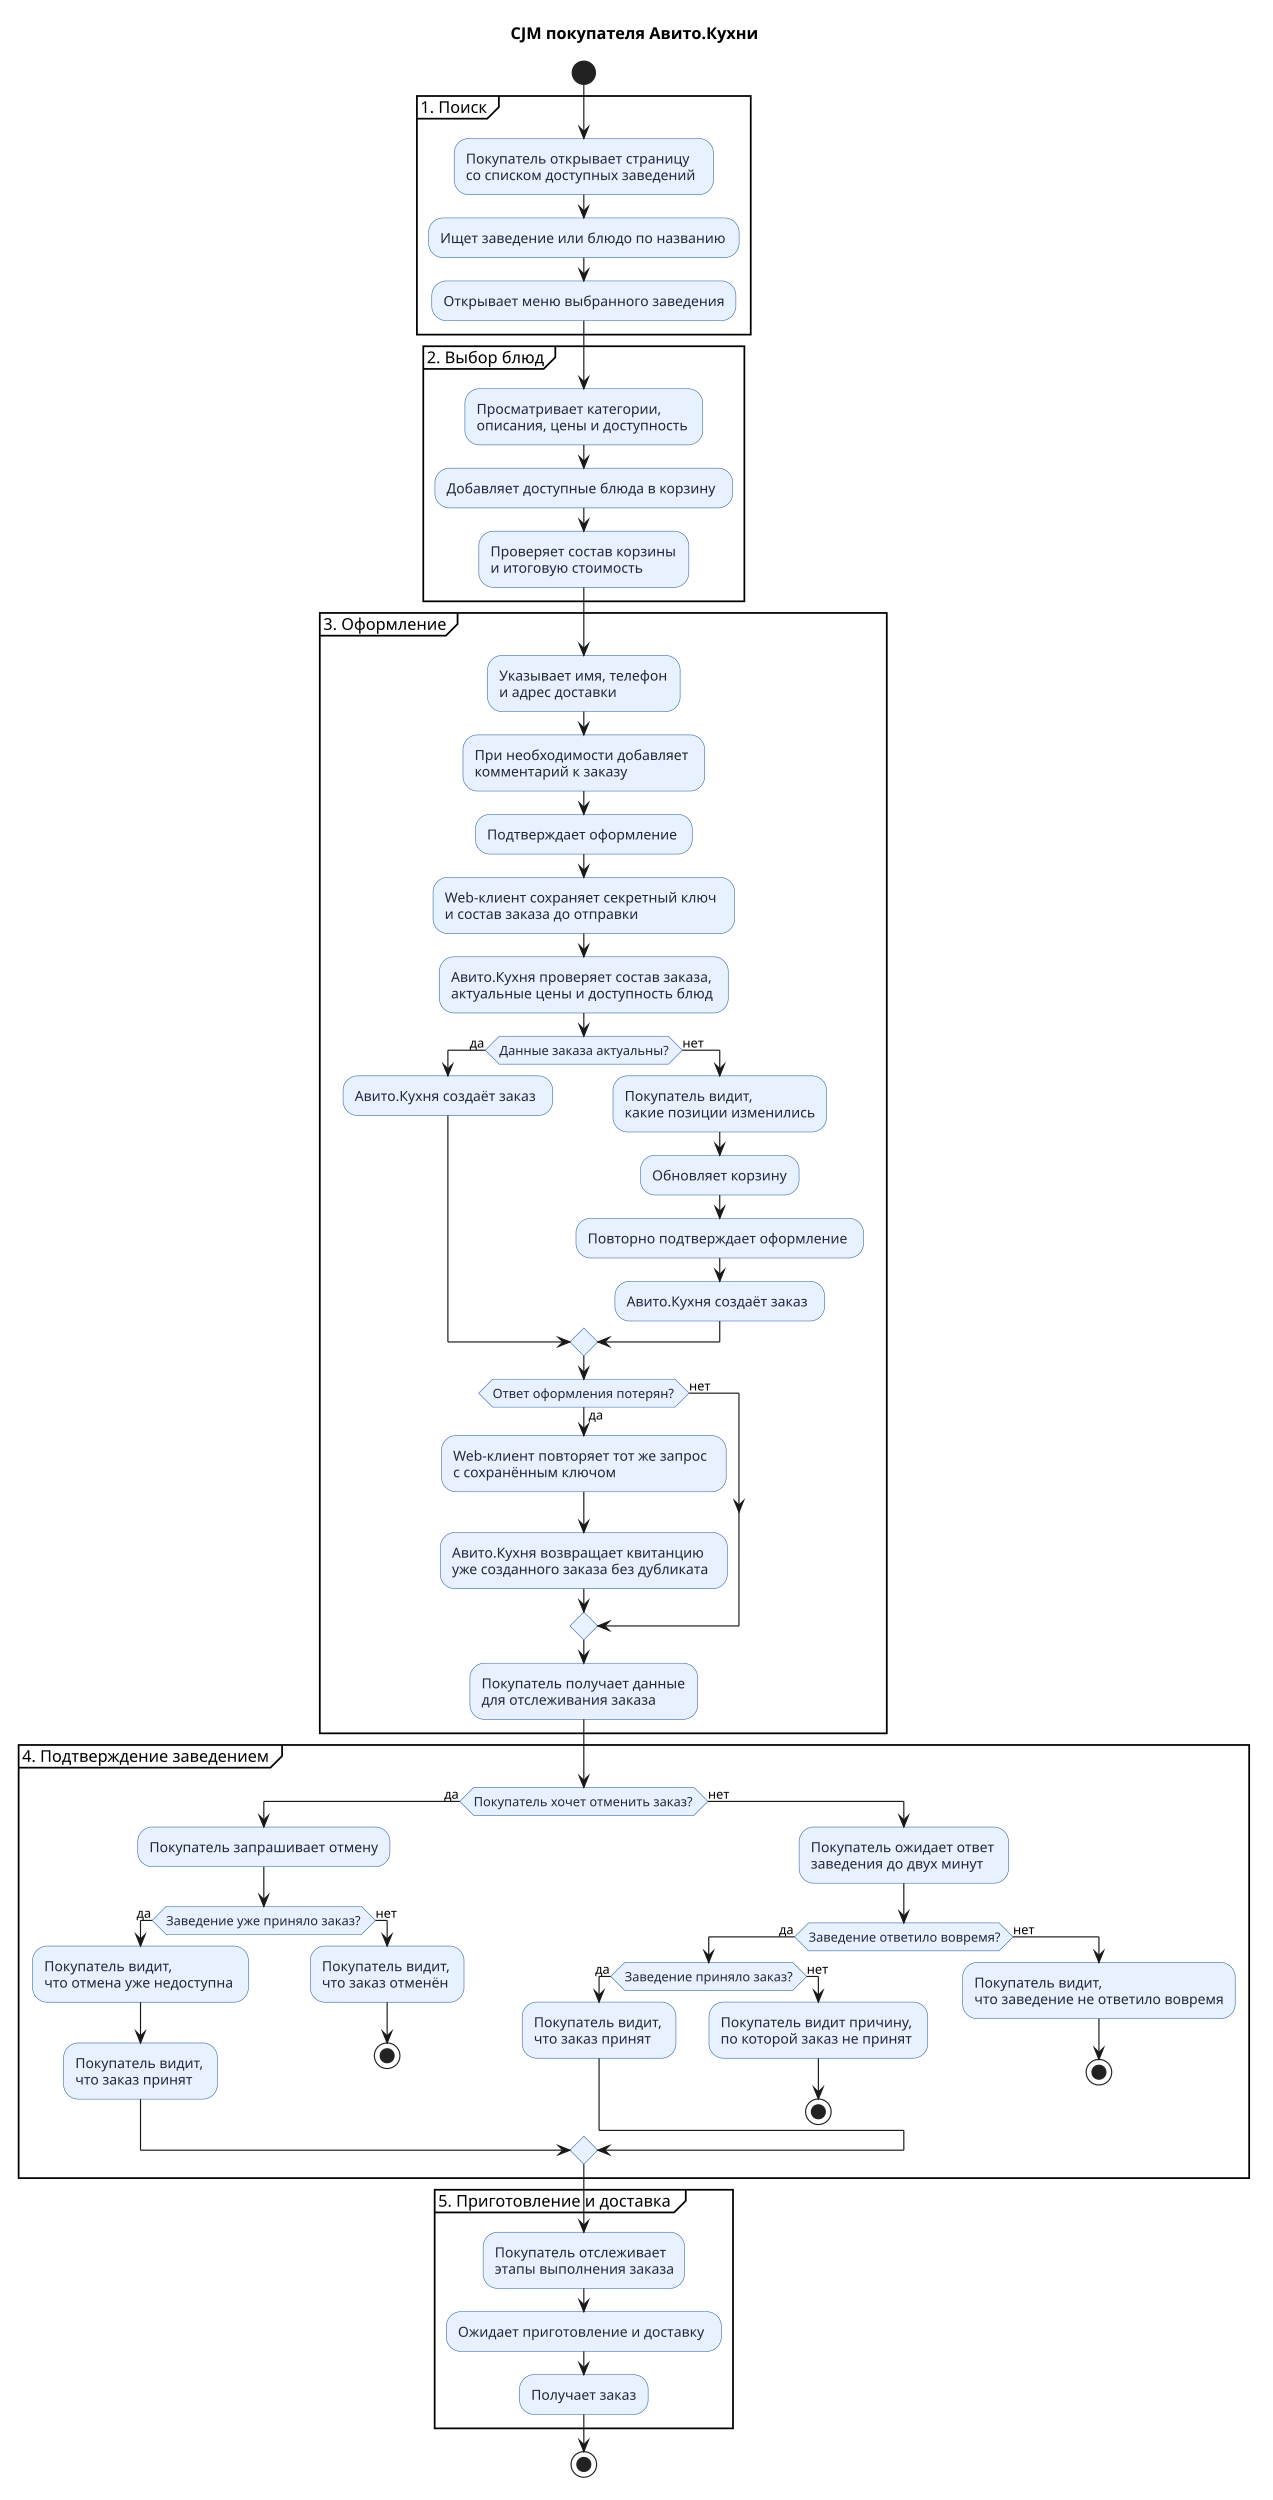
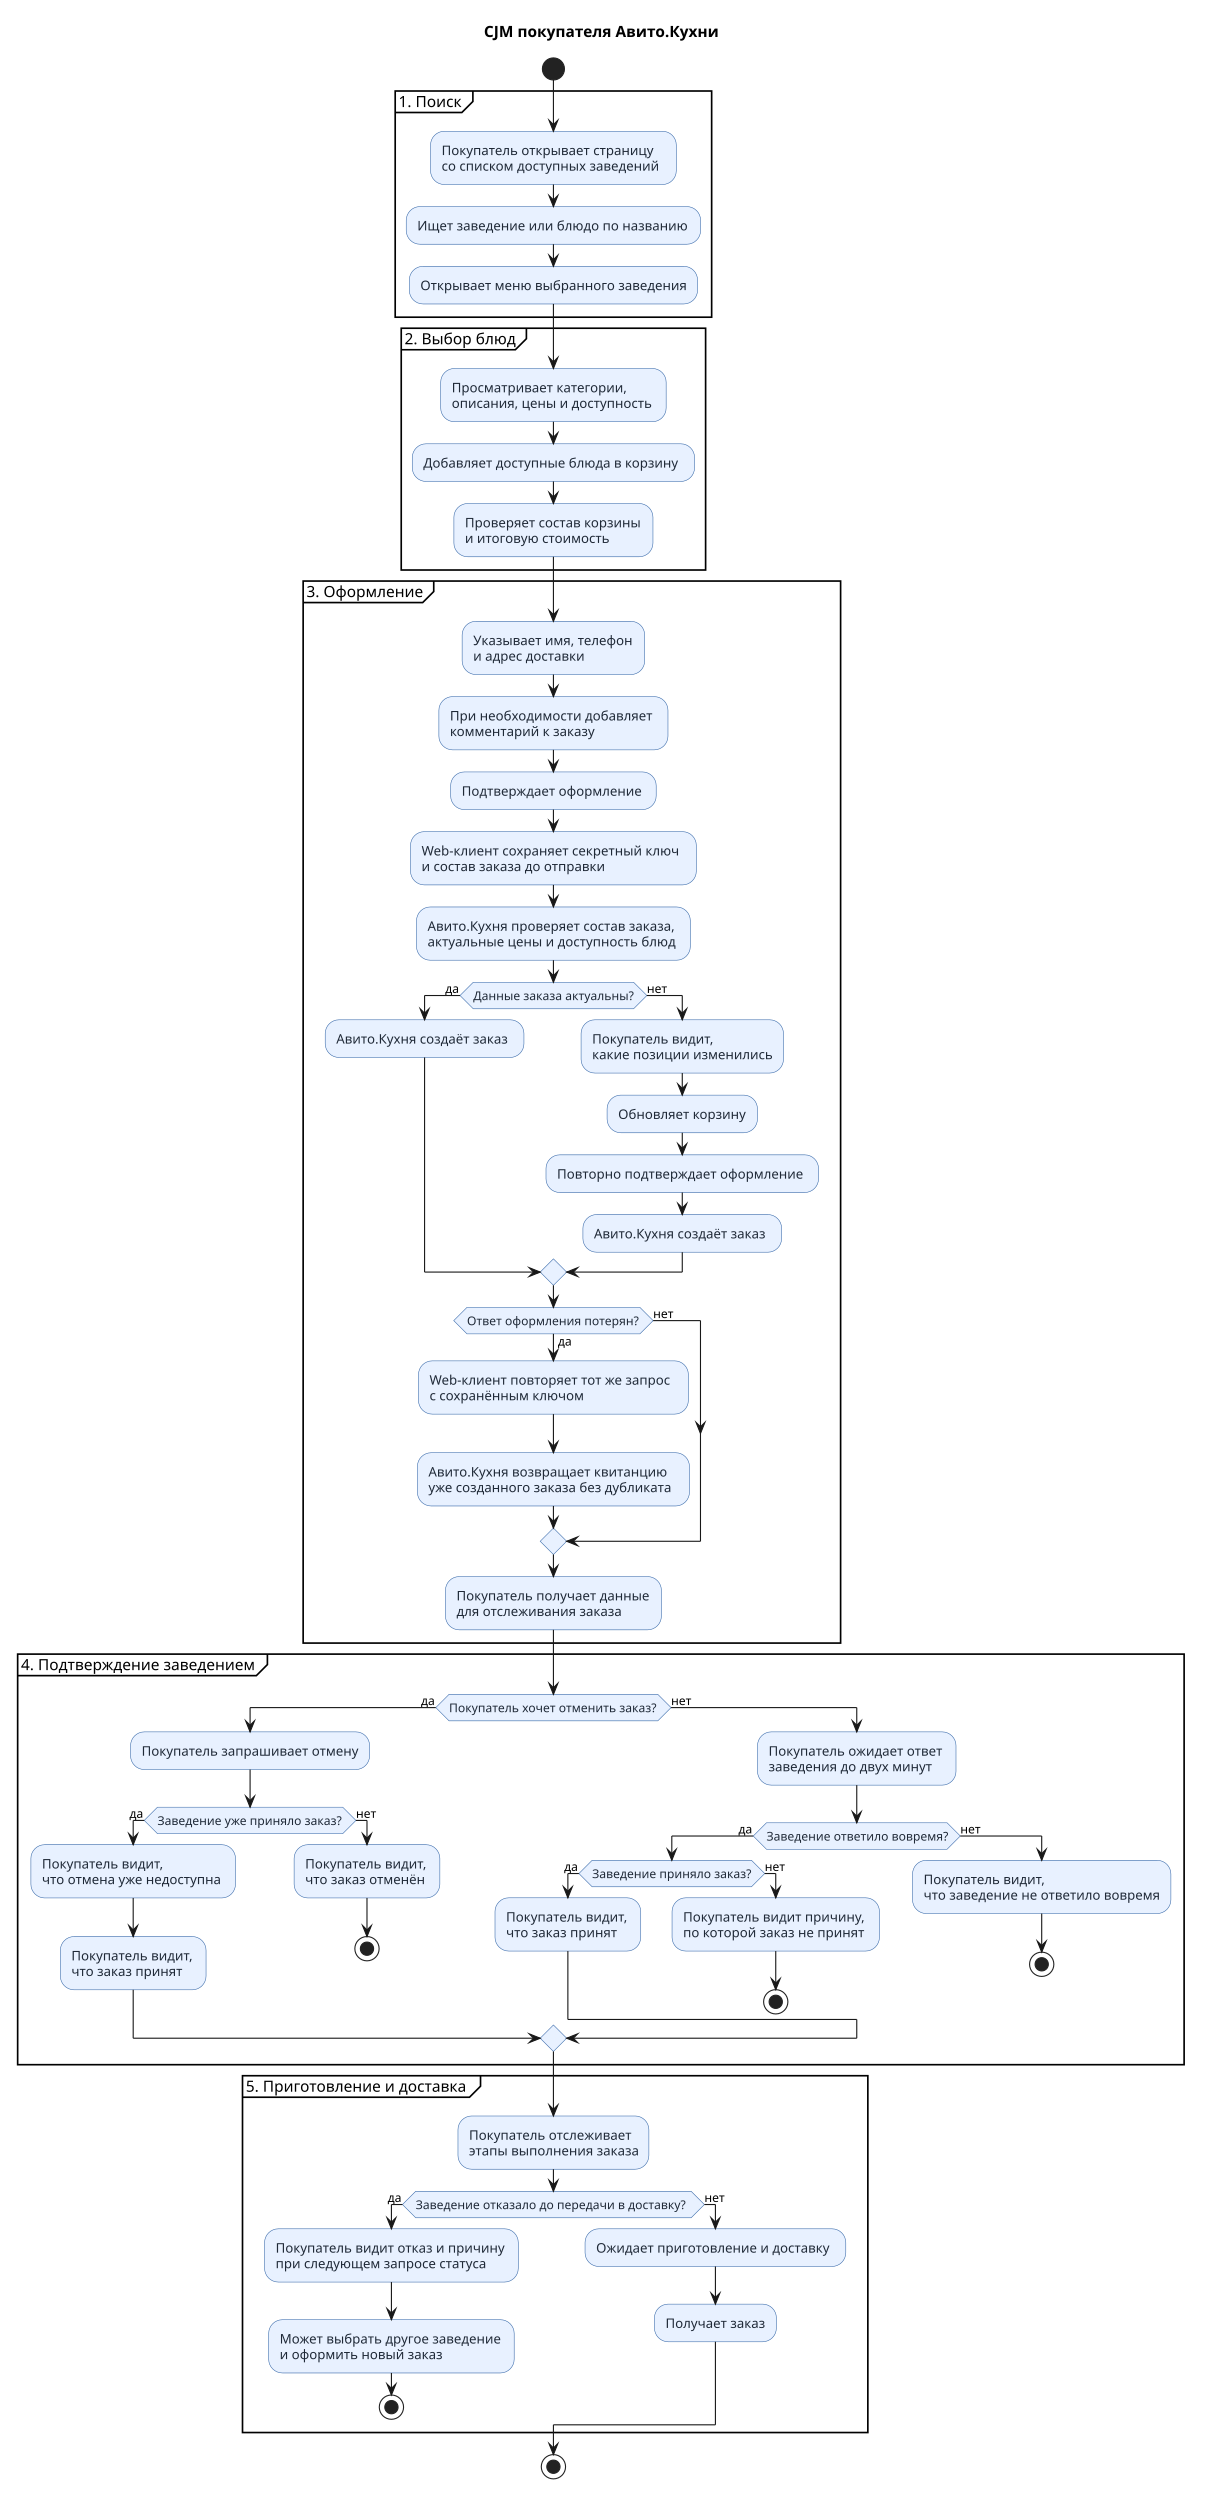
- <svg xmlns="http://www.w3.org/2000/svg" version="1.1" data-diagram-type="ACTIVITY" style="width:1093px;height:2148px;background:#FFFFFF;" width="1093px" height="2148px" viewBox="0 0 1093 2148" zoomAndPan="magnify" preserveAspectRatio="none" contentStyleType="text/css">
+ <svg xmlns="http://www.w3.org/2000/svg" version="1.1" data-diagram-type="ACTIVITY" style="width:1093px;height:2266px;background:#FFFFFF;" width="1093px" height="2266px" viewBox="0 0 1093 2266" zoomAndPan="magnify" preserveAspectRatio="none" contentStyleType="text/css">
  <defs />
  <g font-family="sans-serif" lengthAdjust="spacing">
    <g class="title" data-source-line="1">
      <text x="438.6" y="33.535" fill="#000" font-size="14" textLength="214.088" font-weight="700">CJM покупателя Авито.Кухни</text>
    </g>
    <ellipse cx="501.622" cy="62.488" rx="10" ry="10" fill="#222" style="stroke:#222;stroke-width:1;" />
    <rect x="358.206" y="82.488" width="286.832" height="205.02" fill="none" style="stroke:#000;stroke-width:1.5;" />
    <path d="M428.622,82.488 L428.622,91.977 L418.622,101.977 L358.206,101.977" style="stroke:#000;stroke-width:1.5;" fill="none" />
    <text x="361.206" y="97.023" fill="#000" font-size="14" textLength="60.416">1. Поиск</text>
    <rect x="390.252" y="118.977" width="222.74" height="48.266" fill="#E8F1FF" style="stroke:#3567A8;stroke-width:0.5;" rx="12.5" ry="12.5" />
    <text x="400.252" y="140.578" fill="#1F2937" font-size="12" textLength="194.162">Покупатель открывает страницу</text>
    <text x="400.252" y="154.711" fill="#1F2937" font-size="12" textLength="202.74">со списком доступных заведений</text>
    <rect x="368.206" y="187.242" width="266.832" height="34.133" fill="#E8F1FF" style="stroke:#3567A8;stroke-width:0.5;" rx="12.5" ry="12.5" />
    <text x="378.206" y="208.844" fill="#1F2937" font-size="12" textLength="246.832">Ищет заведение или блюдо по названию</text>
    <rect x="370.977" y="241.375" width="261.289" height="34.133" fill="#E8F1FF" style="stroke:#3567A8;stroke-width:0.5;" rx="12.5" ry="12.5" />
    <text x="380.977" y="262.977" fill="#1F2937" font-size="12" textLength="241.289">Открывает меню выбранного заведения</text>
    <rect x="363.678" y="297.508" width="275.887" height="219.152" fill="none" style="stroke:#000;stroke-width:1.5;" />
    <path d="M477.127,297.508 L477.127,306.996 L467.127,316.996 L363.678,316.996" style="stroke:#000;stroke-width:1.5;" fill="none" />
    <text x="366.678" y="312.043" fill="#000" font-size="14" textLength="103.448">2. Выбор блюд</text>
    <rect x="399.442" y="333.996" width="204.359" height="48.266" fill="#E8F1FF" style="stroke:#3567A8;stroke-width:0.5;" rx="12.5" ry="12.5" />
    <text x="409.442" y="355.598" fill="#1F2937" font-size="12" textLength="161.244">Просматривает категории,</text>
    <text x="409.442" y="369.73" fill="#1F2937" font-size="12" textLength="184.359">описания, цены и доступность</text>
    <rect x="373.678" y="402.262" width="255.887" height="34.133" fill="#E8F1FF" style="stroke:#3567A8;stroke-width:0.5;" rx="12.5" ry="12.5" />
    <text x="383.678" y="423.863" fill="#1F2937" font-size="12" textLength="235.887">Добавляет доступные блюда в корзину</text>
    <rect x="411.407" y="456.395" width="180.43" height="48.266" fill="#E8F1FF" style="stroke:#3567A8;stroke-width:0.5;" rx="12.5" ry="12.5" />
    <text x="421.407" y="477.996" fill="#1F2937" font-size="12" textLength="160.43">Проверяет состав корзины</text>
    <text x="421.407" y="492.129" fill="#1F2937" font-size="12" textLength="132.838">и итоговую стоимость</text>
    <rect x="274.774" y="526.66" width="487.152" height="962.622" fill="none" style="stroke:#000;stroke-width:1.5;" />
    <path d="M393.137,526.66 L393.137,536.148 L383.137,546.148 L274.774,546.148" style="stroke:#000;stroke-width:1.5;" fill="none" />
    <text x="277.774" y="541.195" fill="#000" font-size="14" textLength="108.363">3. Оформление</text>
    <rect x="418.886" y="563.148" width="165.471" height="48.266" fill="#E8F1FF" style="stroke:#3567A8;stroke-width:0.5;" rx="12.5" ry="12.5" />
    <text x="428.886" y="584.75" fill="#1F2937" font-size="12" textLength="145.471">Указывает имя, телефон</text>
    <text x="428.886" y="598.883" fill="#1F2937" font-size="12" textLength="104.883">и адрес доставки</text>
    <rect x="397.796" y="631.414" width="207.652" height="48.266" fill="#E8F1FF" style="stroke:#3567A8;stroke-width:0.5;" rx="12.5" ry="12.5" />
    <text x="407.796" y="653.016" fill="#1F2937" font-size="12" textLength="187.652">При необходимости добавляет</text>
    <text x="407.796" y="667.148" fill="#1F2937" font-size="12" textLength="133.172">комментарий к заказу</text>
    <rect x="408.469" y="699.68" width="186.307" height="34.133" fill="#E8F1FF" style="stroke:#3567A8;stroke-width:0.5;" rx="12.5" ry="12.5" />
    <text x="418.469" y="721.281" fill="#1F2937" font-size="12" textLength="166.307">Подтверждает оформление</text>
    <rect x="372.099" y="753.813" width="259.045" height="48.266" fill="#E8F1FF" style="stroke:#3567A8;stroke-width:0.5;" rx="12.5" ry="12.5" />
    <text x="382.099" y="775.414" fill="#1F2937" font-size="12" textLength="239.045">Web-клиент сохраняет секретный ключ</text>
    <text x="382.099" y="789.547" fill="#1F2937" font-size="12" textLength="170.373">и состав заказа до отправки</text>
    <rect x="377.531" y="822.078" width="248.182" height="48.266" fill="#E8F1FF" style="stroke:#3567A8;stroke-width:0.5;" rx="12.5" ry="12.5" />
    <text x="387.531" y="843.68" fill="#1F2937" font-size="12" textLength="228.135">Авито.Кухня проверяет состав заказа,</text>
    <text x="387.531" y="857.813" fill="#1F2937" font-size="12" textLength="228.182">актуальные цены и доступность блюд</text>
    <polygon points="428.943,890.344,574.301,890.344,586.301,902.344,574.301,914.344,428.943,914.344,416.943,902.344,428.943,890.344" fill="#E8F1FF" style="stroke:#3567A8;stroke-width:0.5;stroke-linejoin:miter;stroke-miterlimit:10;" />
    <text x="428.943" y="906.501" fill="#1F2937" font-size="11" textLength="145.358">Данные заказа актуальны?</text>
    <text x="403.478" y="900.023" fill="#000" font-size="11" textLength="13.465">да</text>
    <text x="586.301" y="900.023" fill="#000" font-size="11" textLength="18.455">нет</text>
    <rect x="294.774" y="924.344" width="180.119" height="34.133" fill="#E8F1FF" style="stroke:#3567A8;stroke-width:0.5;" rx="12.5" ry="12.5" />
    <text x="304.774" y="945.945" fill="#1F2937" font-size="12" textLength="160.119">Авито.Кухня создаёт заказ</text>
    <rect x="526.695" y="924.344" width="183.43" height="48.266" fill="#E8F1FF" style="stroke:#3567A8;stroke-width:0.5;" rx="12.5" ry="12.5" />
    <text x="536.695" y="945.945" fill="#1F2937" font-size="12" textLength="112.084">Покупатель видит,</text>
    <text x="536.695" y="960.078" fill="#1F2937" font-size="12" textLength="163.43">какие позиции изменились</text>
    <rect x="550.27" y="992.609" width="136.279" height="34.133" fill="#E8F1FF" style="stroke:#3567A8;stroke-width:0.5;" rx="12.5" ry="12.5" />
    <text x="560.27" y="1014.211" fill="#1F2937" font-size="12" textLength="116.279">Обновляет корзину</text>
    <rect x="494.893" y="1046.742" width="247.033" height="34.133" fill="#E8F1FF" style="stroke:#3567A8;stroke-width:0.5;" rx="12.5" ry="12.5" />
    <text x="504.893" y="1068.344" fill="#1F2937" font-size="12" textLength="227.033">Повторно подтверждает оформление</text>
    <rect x="528.35" y="1100.875" width="180.119" height="34.133" fill="#E8F1FF" style="stroke:#3567A8;stroke-width:0.5;" rx="12.5" ry="12.5" />
    <text x="538.35" y="1122.477" fill="#1F2937" font-size="12" textLength="160.119">Авито.Кухня создаёт заказ</text>
    <polygon points="501.622,1141.008,513.622,1153.008,501.622,1165.008,489.622,1153.008,501.622,1141.008" fill="#E8F1FF" style="stroke:#3567A8;stroke-width:0.5;stroke-linejoin:miter;stroke-miterlimit:10;" />
    <rect x="379.306" y="1233.485" width="244.631" height="48.266" fill="#E8F1FF" style="stroke:#3567A8;stroke-width:0.5;" rx="12.5" ry="12.5" />
    <text x="389.306" y="1255.087" fill="#1F2937" font-size="12" textLength="224.631">Web-клиент повторяет тот же запрос</text>
    <text x="389.306" y="1269.22" fill="#1F2937" font-size="12" textLength="141.357">с сохранённым ключом</text>
    <rect x="378.328" y="1316.751" width="246.588" height="48.266" fill="#E8F1FF" style="stroke:#3567A8;stroke-width:0.5;" rx="12.5" ry="12.5" />
    <text x="388.328" y="1338.353" fill="#1F2937" font-size="12" textLength="217.441">Авито.Кухня возвращает квитанцию</text>
    <text x="388.328" y="1352.485" fill="#1F2937" font-size="12" textLength="226.588">уже созданного заказа без дубликата</text>
    <polygon points="423.247,1185.008,579.997,1185.008,591.997,1197.008,579.997,1209.008,423.247,1209.008,411.247,1197.008,423.247,1185.008" fill="#E8F1FF" style="stroke:#3567A8;stroke-width:0.5;stroke-linejoin:miter;stroke-miterlimit:10;" />
    <text x="505.622" y="1219.643" fill="#000" font-size="11" textLength="13.465">да</text>
    <text x="423.247" y="1201.165" fill="#1F2937" font-size="11" textLength="156.75">Ответ оформления потерян?</text>
    <text x="591.997" y="1194.688" fill="#000" font-size="11" textLength="18.455">нет</text>
    <polygon points="501.622,1385.017,513.622,1397.017,501.622,1409.017,489.622,1397.017,501.622,1385.017" fill="#E8F1FF" style="stroke:#3567A8;stroke-width:0.5;stroke-linejoin:miter;stroke-miterlimit:10;" />
    <rect x="403.758" y="1429.017" width="195.729" height="48.266" fill="#E8F1FF" style="stroke:#3567A8;stroke-width:0.5;" rx="12.5" ry="12.5" />
    <text x="413.758" y="1450.618" fill="#1F2937" font-size="12" textLength="175.729">Покупатель получает данные</text>
    <text x="413.758" y="1464.751" fill="#1F2937" font-size="12" textLength="150.791">для отслеживания заказа</text>
    <rect x="16" y="1499.282" width="1057.287" height="372.152" fill="none" style="stroke:#000;stroke-width:1.5;" />
    <path d="M242.371,1499.282 L242.371,1508.771 L232.371,1518.771 L16,1518.771" style="stroke:#000;stroke-width:1.5;" fill="none" />
    <text x="19" y="1513.817" fill="#000" font-size="14" textLength="216.371">4. Подтверждение заведением</text>
    <polygon points="407.002,1535.771,596.242,1535.771,608.242,1547.771,596.242,1559.771,407.002,1559.771,395.002,1547.771,407.002,1535.771" fill="#E8F1FF" style="stroke:#3567A8;stroke-width:0.5;stroke-linejoin:miter;stroke-miterlimit:10;" />
    <text x="407.002" y="1551.928" fill="#1F2937" font-size="11" textLength="189.24">Покупатель хочет отменить заказ?</text>
    <text x="381.537" y="1545.45" fill="#000" font-size="11" textLength="13.465">да</text>
    <text x="608.242" y="1545.45" fill="#000" font-size="11" textLength="18.455">нет</text>
    <rect x="118.349" y="1569.771" width="216.658" height="34.133" fill="#E8F1FF" style="stroke:#3567A8;stroke-width:0.5;" rx="12.5" ry="12.5" />
    <text x="128.349" y="1591.372" fill="#1F2937" font-size="12" textLength="196.658">Покупатель запрашивает отмену</text>
    <polygon points="142.723,1638.036,310.634,1638.036,322.634,1650.036,310.634,1662.036,142.723,1662.036,130.723,1650.036,142.723,1638.036" fill="#E8F1FF" style="stroke:#3567A8;stroke-width:0.5;stroke-linejoin:miter;stroke-miterlimit:10;" />
    <text x="142.723" y="1654.193" fill="#1F2937" font-size="11" textLength="167.911">Заведение уже приняло заказ?</text>
    <text x="117.257" y="1647.716" fill="#000" font-size="11" textLength="13.465">да</text>
    <text x="322.634" y="1647.716" fill="#000" font-size="11" textLength="18.455">нет</text>
    <rect x="28" y="1672.036" width="185.445" height="48.266" fill="#E8F1FF" style="stroke:#3567A8;stroke-width:0.5;" rx="12.5" ry="12.5" />
    <text x="38" y="1693.638" fill="#1F2937" font-size="12" textLength="112.084">Покупатель видит,</text>
    <text x="38" y="1707.771" fill="#1F2937" font-size="12" textLength="165.445">что отмена уже недоступна</text>
    <rect x="54.681" y="1755.302" width="132.084" height="48.266" fill="#E8F1FF" style="stroke:#3567A8;stroke-width:0.5;" rx="12.5" ry="12.5" />
    <text x="64.681" y="1776.903" fill="#1F2937" font-size="12" textLength="112.084">Покупатель видит,</text>
    <text x="64.681" y="1791.036" fill="#1F2937" font-size="12" textLength="101.016">что заказ принят</text>
    <rect x="266.592" y="1672.036" width="132.084" height="48.266" fill="#E8F1FF" style="stroke:#3567A8;stroke-width:0.5;" rx="12.5" ry="12.5" />
    <text x="276.592" y="1693.638" fill="#1F2937" font-size="12" textLength="112.084">Покупатель видит,</text>
    <text x="276.592" y="1707.771" fill="#1F2937" font-size="12" textLength="109.131">что заказ отменён</text>
    <ellipse cx="332.634" cy="1766.302" rx="11" ry="11" fill="none" style="stroke:#222;stroke-width:1;" />
    <ellipse cx="332.634" cy="1766.302" rx="6" ry="6" fill="#222" style="stroke:#222;stroke-width:1;" />
    <rect x="686.617" y="1569.771" width="179.896" height="48.266" fill="#E8F1FF" style="stroke:#3567A8;stroke-width:0.5;" rx="12.5" ry="12.5" />
    <text x="696.617" y="1591.372" fill="#1F2937" font-size="12" textLength="159.896">Покупатель ожидает ответ</text>
    <text x="696.617" y="1605.505" fill="#1F2937" font-size="12" textLength="152.484">заведения до двух минут</text>
    <polygon points="694.723,1652.169,858.407,1652.169,870.407,1664.169,858.407,1676.169,694.723,1676.169,682.723,1664.169,694.723,1652.169" fill="#E8F1FF" style="stroke:#3567A8;stroke-width:0.5;stroke-linejoin:miter;stroke-miterlimit:10;" />
    <text x="694.723" y="1668.326" fill="#1F2937" font-size="11" textLength="163.684">Заведение ответило вовремя?</text>
    <text x="669.258" y="1661.849" fill="#000" font-size="11" textLength="13.465">да</text>
    <text x="870.407" y="1661.849" fill="#000" font-size="11" textLength="18.455">нет</text>
    <polygon points="536.718,1686.169,681.136,1686.169,693.136,1698.169,681.136,1710.169,536.718,1710.169,524.718,1698.169,536.718,1686.169" fill="#E8F1FF" style="stroke:#3567A8;stroke-width:0.5;stroke-linejoin:miter;stroke-miterlimit:10;" />
    <text x="536.718" y="1702.326" fill="#1F2937" font-size="11" textLength="144.418">Заведение приняло заказ?</text>
    <text x="511.252" y="1695.849" fill="#000" font-size="11" textLength="13.465">да</text>
    <text x="693.136" y="1695.849" fill="#000" font-size="11" textLength="18.455">нет</text>
    <rect x="448.676" y="1720.169" width="132.084" height="48.266" fill="#E8F1FF" style="stroke:#3567A8;stroke-width:0.5;" rx="12.5" ry="12.5" />
    <text x="458.676" y="1741.771" fill="#1F2937" font-size="12" textLength="112.084">Покупатель видит,</text>
    <text x="458.676" y="1755.903" fill="#1F2937" font-size="12" textLength="101.016">что заказ принят</text>
    <rect x="609.15" y="1720.169" width="187.971" height="48.266" fill="#E8F1FF" style="stroke:#3567A8;stroke-width:0.5;" rx="12.5" ry="12.5" />
    <text x="619.15" y="1741.771" fill="#1F2937" font-size="12" textLength="166.207">Покупатель видит причину,</text>
    <text x="619.15" y="1755.903" fill="#1F2937" font-size="12" textLength="167.971">по которой заказ не принят</text>
    <ellipse cx="703.136" cy="1814.435" rx="11" ry="11" fill="none" style="stroke:#222;stroke-width:1;" />
    <ellipse cx="703.136" cy="1814.435" rx="6" ry="6" fill="#222" style="stroke:#222;stroke-width:1;" />
    <rect x="827.121" y="1686.169" width="234.166" height="48.266" fill="#E8F1FF" style="stroke:#3567A8;stroke-width:0.5;" rx="12.5" ry="12.5" />
    <text x="837.121" y="1707.771" fill="#1F2937" font-size="12" textLength="112.084">Покупатель видит,</text>
    <text x="837.121" y="1721.903" fill="#1F2937" font-size="12" textLength="214.166">что заведение не ответило вовремя</text>
    <ellipse cx="944.204" cy="1780.435" rx="11" ry="11" fill="none" style="stroke:#222;stroke-width:1;" />
    <ellipse cx="944.204" cy="1780.435" rx="6" ry="6" fill="#222" style="stroke:#222;stroke-width:1;" />
    <polygon points="501.622,1835.435,513.622,1847.435,501.622,1859.435,489.622,1847.435,501.622,1835.435" fill="#E8F1FF" style="stroke:#3567A8;stroke-width:0.5;stroke-linejoin:miter;stroke-miterlimit:10;" />
-     <rect x="373.461" y="1881.435" width="256.322" height="205.02" fill="none" style="stroke:#000;stroke-width:1.5;" />
-     <path d="M589.202,1881.435 L589.202,1890.923 L579.202,1900.923 L373.461,1900.923" style="stroke:#000;stroke-width:1.5;" fill="none" />
-     <text x="376.461" y="1895.97" fill="#000" font-size="14" textLength="205.741">5. Приготовление и доставка</text>
+     <rect x="219.81" y="1881.435" width="566.805" height="323.418" fill="none" style="stroke:#000;stroke-width:1.5;" />
+     <path d="M435.551,1881.435 L435.551,1890.923 L425.551,1900.923 L219.81,1900.923" style="stroke:#000;stroke-width:1.5;" fill="none" />
+     <text x="222.81" y="1895.97" fill="#000" font-size="14" textLength="205.741">5. Приготовление и доставка</text>
    <rect x="415.107" y="1917.923" width="173.029" height="48.266" fill="#E8F1FF" style="stroke:#3567A8;stroke-width:0.5;" rx="12.5" ry="12.5" />
    <text x="425.107" y="1939.524" fill="#1F2937" font-size="12" textLength="147.932">Покупатель отслеживает</text>
    <text x="425.107" y="1953.657" fill="#1F2937" font-size="12" textLength="153.029">этапы выполнения заказа</text>
-     <rect x="383.461" y="1986.188" width="236.322" height="34.133" fill="#E8F1FF" style="stroke:#3567A8;stroke-width:0.5;" rx="12.5" ry="12.5" />
-     <text x="393.461" y="2007.79" fill="#1F2937" font-size="12" textLength="216.322">Ожидает приготовление и доставку</text>
-     <rect x="446.364" y="2040.321" width="110.516" height="34.133" fill="#E8F1FF" style="stroke:#3567A8;stroke-width:0.5;" rx="12.5" ry="12.5" />
-     <text x="456.364" y="2061.923" fill="#1F2937" font-size="12" textLength="90.516">Получает заказ</text>
-     <ellipse cx="501.622" cy="2117.454" rx="11" ry="11" fill="none" style="stroke:#222;stroke-width:1;" />
-     <ellipse cx="501.622" cy="2117.454" rx="6" ry="6" fill="#222" style="stroke:#222;stroke-width:1;" />
+     <polygon points="376.79,1986.188,626.454,1986.188,638.454,1998.188,626.454,2010.188,376.79,2010.188,364.79,1998.188,376.79,1986.188" fill="#E8F1FF" style="stroke:#3567A8;stroke-width:0.5;stroke-linejoin:miter;stroke-miterlimit:10;" />
+     <text x="376.79" y="2002.346" fill="#1F2937" font-size="11" textLength="249.665">Заведение отказало до передачи в доставку?</text>
+     <text x="351.324" y="1995.868" fill="#000" font-size="11" textLength="13.465">да</text>
+     <text x="638.454" y="1995.868" fill="#000" font-size="11" textLength="18.455">нет</text>
+     <rect x="239.81" y="2020.188" width="229.959" height="48.266" fill="#E8F1FF" style="stroke:#3567A8;stroke-width:0.5;" rx="12.5" ry="12.5" />
+     <text x="249.81" y="2041.79" fill="#1F2937" font-size="12" textLength="209.959">Покупатель видит отказ и причину</text>
+     <text x="249.81" y="2055.923" fill="#1F2937" font-size="12" textLength="195.475">при следующем запросе статуса</text>
+     <rect x="243.516" y="2102.587" width="222.547" height="48.266" fill="#E8F1FF" style="stroke:#3567A8;stroke-width:0.5;" rx="12.5" ry="12.5" />
+     <text x="253.516" y="2124.188" fill="#1F2937" font-size="12" textLength="202.547">Может выбрать другое заведение</text>
+     <text x="253.516" y="2138.321" fill="#1F2937" font-size="12" textLength="147.563">и оформить новый заказ</text>
+     <ellipse cx="354.79" cy="2181.853" rx="11" ry="11" fill="none" style="stroke:#222;stroke-width:1;" />
+     <ellipse cx="354.79" cy="2181.853" rx="6" ry="6" fill="#222" style="stroke:#222;stroke-width:1;" />
+     <rect x="530.293" y="2020.188" width="236.322" height="34.133" fill="#E8F1FF" style="stroke:#3567A8;stroke-width:0.5;" rx="12.5" ry="12.5" />
+     <text x="540.293" y="2041.79" fill="#1F2937" font-size="12" textLength="216.322">Ожидает приготовление и доставку</text>
+     <rect x="593.196" y="2088.454" width="110.516" height="34.133" fill="#E8F1FF" style="stroke:#3567A8;stroke-width:0.5;" rx="12.5" ry="12.5" />
+     <text x="603.196" y="2110.056" fill="#1F2937" font-size="12" textLength="90.516">Получает заказ</text>
+     <ellipse cx="501.622" cy="2235.853" rx="11" ry="11" fill="none" style="stroke:#222;stroke-width:1;" />
+     <ellipse cx="501.622" cy="2235.853" rx="6" ry="6" fill="#222" style="stroke:#222;stroke-width:1;" />
    <line x1="501.622" y1="167.242" x2="501.622" y2="187.242" style="stroke:#181818;stroke-width:1;" />
    <polygon points="497.622,177.242,501.622,187.242,505.622,177.242,501.622,181.242" fill="#181818" style="stroke:#181818;stroke-width:1;stroke-linejoin:miter;stroke-miterlimit:10;" />
    <line x1="501.622" y1="221.375" x2="501.622" y2="241.375" style="stroke:#181818;stroke-width:1;" />
    <polygon points="497.622,231.375,501.622,241.375,505.622,231.375,501.622,235.375" fill="#181818" style="stroke:#181818;stroke-width:1;stroke-linejoin:miter;stroke-miterlimit:10;" />
    <line x1="501.622" y1="72.488" x2="501.622" y2="118.977" style="stroke:#181818;stroke-width:1;" />
    <polygon points="497.622,108.977,501.622,118.977,505.622,108.977,501.622,112.977" fill="#181818" style="stroke:#181818;stroke-width:1;stroke-linejoin:miter;stroke-miterlimit:10;" />
    <line x1="501.622" y1="382.262" x2="501.622" y2="402.262" style="stroke:#181818;stroke-width:1;" />
    <polygon points="497.622,392.262,501.622,402.262,505.622,392.262,501.622,396.262" fill="#181818" style="stroke:#181818;stroke-width:1;stroke-linejoin:miter;stroke-miterlimit:10;" />
    <line x1="501.622" y1="436.395" x2="501.622" y2="456.395" style="stroke:#181818;stroke-width:1;" />
    <polygon points="497.622,446.395,501.622,456.395,505.622,446.395,501.622,450.395" fill="#181818" style="stroke:#181818;stroke-width:1;stroke-linejoin:miter;stroke-miterlimit:10;" />
    <line x1="501.622" y1="275.508" x2="501.622" y2="333.996" style="stroke:#181818;stroke-width:1;" />
    <polygon points="497.622,323.996,501.622,333.996,505.622,323.996,501.622,327.996" fill="#181818" style="stroke:#181818;stroke-width:1;stroke-linejoin:miter;stroke-miterlimit:10;" />
    <line x1="501.622" y1="611.414" x2="501.622" y2="631.414" style="stroke:#181818;stroke-width:1;" />
    <polygon points="497.622,621.414,501.622,631.414,505.622,621.414,501.622,625.414" fill="#181818" style="stroke:#181818;stroke-width:1;stroke-linejoin:miter;stroke-miterlimit:10;" />
    <line x1="501.622" y1="679.68" x2="501.622" y2="699.68" style="stroke:#181818;stroke-width:1;" />
    <polygon points="497.622,689.68,501.622,699.68,505.622,689.68,501.622,693.68" fill="#181818" style="stroke:#181818;stroke-width:1;stroke-linejoin:miter;stroke-miterlimit:10;" />
    <line x1="501.622" y1="733.813" x2="501.622" y2="753.813" style="stroke:#181818;stroke-width:1;" />
    <polygon points="497.622,743.813,501.622,753.813,505.622,743.813,501.622,747.813" fill="#181818" style="stroke:#181818;stroke-width:1;stroke-linejoin:miter;stroke-miterlimit:10;" />
    <line x1="501.622" y1="802.078" x2="501.622" y2="822.078" style="stroke:#181818;stroke-width:1;" />
    <polygon points="497.622,812.078,501.622,822.078,505.622,812.078,501.622,816.078" fill="#181818" style="stroke:#181818;stroke-width:1;stroke-linejoin:miter;stroke-miterlimit:10;" />
    <line x1="618.41" y1="972.609" x2="618.41" y2="992.609" style="stroke:#181818;stroke-width:1;" />
    <polygon points="614.41,982.609,618.41,992.609,622.41,982.609,618.41,986.609" fill="#181818" style="stroke:#181818;stroke-width:1;stroke-linejoin:miter;stroke-miterlimit:10;" />
    <line x1="618.41" y1="1026.742" x2="618.41" y2="1046.742" style="stroke:#181818;stroke-width:1;" />
    <polygon points="614.41,1036.742,618.41,1046.742,622.41,1036.742,618.41,1040.742" fill="#181818" style="stroke:#181818;stroke-width:1;stroke-linejoin:miter;stroke-miterlimit:10;" />
    <line x1="618.41" y1="1080.875" x2="618.41" y2="1100.875" style="stroke:#181818;stroke-width:1;" />
    <polygon points="614.41,1090.875,618.41,1100.875,622.41,1090.875,618.41,1094.875" fill="#181818" style="stroke:#181818;stroke-width:1;stroke-linejoin:miter;stroke-miterlimit:10;" />
    <line x1="416.943" y1="902.344" x2="384.834" y2="902.344" style="stroke:#181818;stroke-width:1;" />
    <line x1="384.834" y1="902.344" x2="384.834" y2="924.344" style="stroke:#181818;stroke-width:1;" />
    <polygon points="380.834,914.344,384.834,924.344,388.834,914.344,384.834,918.344" fill="#181818" style="stroke:#181818;stroke-width:1;stroke-linejoin:miter;stroke-miterlimit:10;" />
    <line x1="586.301" y1="902.344" x2="618.41" y2="902.344" style="stroke:#181818;stroke-width:1;" />
    <line x1="618.41" y1="902.344" x2="618.41" y2="924.344" style="stroke:#181818;stroke-width:1;" />
    <polygon points="614.41,914.344,618.41,924.344,622.41,914.344,618.41,918.344" fill="#181818" style="stroke:#181818;stroke-width:1;stroke-linejoin:miter;stroke-miterlimit:10;" />
    <line x1="384.834" y1="958.477" x2="384.834" y2="1153.008" style="stroke:#181818;stroke-width:1;" />
    <line x1="384.834" y1="1153.008" x2="489.622" y2="1153.008" style="stroke:#181818;stroke-width:1;" />
    <polygon points="479.622,1149.008,489.622,1153.008,479.622,1157.008,483.622,1153.008" fill="#181818" style="stroke:#181818;stroke-width:1;stroke-linejoin:miter;stroke-miterlimit:10;" />
    <line x1="618.41" y1="1135.008" x2="618.41" y2="1153.008" style="stroke:#181818;stroke-width:1;" />
    <line x1="618.41" y1="1153.008" x2="513.622" y2="1153.008" style="stroke:#181818;stroke-width:1;" />
    <polygon points="523.622,1149.008,513.622,1153.008,523.622,1157.008,519.622,1153.008" fill="#181818" style="stroke:#181818;stroke-width:1;stroke-linejoin:miter;stroke-miterlimit:10;" />
    <line x1="501.622" y1="870.344" x2="501.622" y2="890.344" style="stroke:#181818;stroke-width:1;" />
    <polygon points="497.622,880.344,501.622,890.344,505.622,880.344,501.622,884.344" fill="#181818" style="stroke:#181818;stroke-width:1;stroke-linejoin:miter;stroke-miterlimit:10;" />
    <line x1="501.622" y1="1281.751" x2="501.622" y2="1316.751" style="stroke:#181818;stroke-width:1;" />
    <polygon points="497.622,1306.751,501.622,1316.751,505.622,1306.751,501.622,1310.751" fill="#181818" style="stroke:#181818;stroke-width:1;stroke-linejoin:miter;stroke-miterlimit:10;" />
    <line x1="501.622" y1="1209.008" x2="501.622" y2="1233.485" style="stroke:#181818;stroke-width:1;" />
    <polygon points="497.622,1223.485,501.622,1233.485,505.622,1223.485,501.622,1227.485" fill="#181818" style="stroke:#181818;stroke-width:1;stroke-linejoin:miter;stroke-miterlimit:10;" />
    <line x1="591.997" y1="1197.008" x2="634.916" y2="1197.008" style="stroke:#181818;stroke-width:1;" />
    <polygon points="630.916,1289.251,634.916,1299.251,638.916,1289.251,634.916,1293.251" fill="#181818" style="stroke:#181818;stroke-width:1;stroke-linejoin:miter;stroke-miterlimit:10;" />
    <line x1="634.916" y1="1197.008" x2="634.916" y2="1397.017" style="stroke:#181818;stroke-width:1;" />
    <line x1="634.916" y1="1397.017" x2="513.622" y2="1397.017" style="stroke:#181818;stroke-width:1;" />
    <polygon points="523.622,1393.017,513.622,1397.017,523.622,1401.017,519.622,1397.017" fill="#181818" style="stroke:#181818;stroke-width:1;stroke-linejoin:miter;stroke-miterlimit:10;" />
    <line x1="501.622" y1="1365.017" x2="501.622" y2="1385.017" style="stroke:#181818;stroke-width:1;" />
    <polygon points="497.622,1375.017,501.622,1385.017,505.622,1375.017,501.622,1379.017" fill="#181818" style="stroke:#181818;stroke-width:1;stroke-linejoin:miter;stroke-miterlimit:10;" />
    <line x1="501.622" y1="1165.008" x2="501.622" y2="1185.008" style="stroke:#181818;stroke-width:1;" />
    <polygon points="497.622,1175.008,501.622,1185.008,505.622,1175.008,501.622,1179.008" fill="#181818" style="stroke:#181818;stroke-width:1;stroke-linejoin:miter;stroke-miterlimit:10;" />
    <line x1="501.622" y1="1409.017" x2="501.622" y2="1429.017" style="stroke:#181818;stroke-width:1;" />
    <polygon points="497.622,1419.017,501.622,1429.017,505.622,1419.017,501.622,1423.017" fill="#181818" style="stroke:#181818;stroke-width:1;stroke-linejoin:miter;stroke-miterlimit:10;" />
    <line x1="501.622" y1="504.66" x2="501.622" y2="563.148" style="stroke:#181818;stroke-width:1;" />
    <polygon points="497.622,553.148,501.622,563.148,505.622,553.148,501.622,557.148" fill="#181818" style="stroke:#181818;stroke-width:1;stroke-linejoin:miter;stroke-miterlimit:10;" />
    <line x1="120.723" y1="1720.302" x2="120.723" y2="1755.302" style="stroke:#181818;stroke-width:1;" />
    <polygon points="116.723,1745.302,120.723,1755.302,124.723,1745.302,120.723,1749.302" fill="#181818" style="stroke:#181818;stroke-width:1;stroke-linejoin:miter;stroke-miterlimit:10;" />
    <line x1="332.634" y1="1720.302" x2="332.634" y2="1755.302" style="stroke:#181818;stroke-width:1;" />
    <polygon points="328.634,1745.302,332.634,1755.302,336.634,1745.302,332.634,1749.302" fill="#181818" style="stroke:#181818;stroke-width:1;stroke-linejoin:miter;stroke-miterlimit:10;" />
    <line x1="130.723" y1="1650.036" x2="120.723" y2="1650.036" style="stroke:#181818;stroke-width:1;" />
    <line x1="120.723" y1="1650.036" x2="120.723" y2="1672.036" style="stroke:#181818;stroke-width:1;" />
    <polygon points="116.723,1662.036,120.723,1672.036,124.723,1662.036,120.723,1666.036" fill="#181818" style="stroke:#181818;stroke-width:1;stroke-linejoin:miter;stroke-miterlimit:10;" />
    <line x1="322.634" y1="1650.036" x2="332.634" y2="1650.036" style="stroke:#181818;stroke-width:1;" />
    <line x1="332.634" y1="1650.036" x2="332.634" y2="1672.036" style="stroke:#181818;stroke-width:1;" />
    <polygon points="328.634,1662.036,332.634,1672.036,336.634,1662.036,332.634,1666.036" fill="#181818" style="stroke:#181818;stroke-width:1;stroke-linejoin:miter;stroke-miterlimit:10;" />
    <line x1="120.723" y1="1803.567" x2="120.723" y2="1847.435" style="stroke:#181818;stroke-width:1;" />
    <line x1="120.723" y1="1847.435" x2="489.622" y2="1847.435" style="stroke:#181818;stroke-width:1;" />
    <polygon points="479.622,1843.435,489.622,1847.435,479.622,1851.435,483.622,1847.435" fill="#181818" style="stroke:#181818;stroke-width:1;stroke-linejoin:miter;stroke-miterlimit:10;" />
    <line x1="226.678" y1="1603.903" x2="226.678" y2="1638.036" style="stroke:#181818;stroke-width:1;" />
    <polygon points="222.678,1628.036,226.678,1638.036,230.678,1628.036,226.678,1632.036" fill="#181818" style="stroke:#181818;stroke-width:1;stroke-linejoin:miter;stroke-miterlimit:10;" />
    <line x1="703.136" y1="1768.435" x2="703.136" y2="1803.435" style="stroke:#181818;stroke-width:1;" />
    <polygon points="699.136,1793.435,703.136,1803.435,707.136,1793.435,703.136,1797.435" fill="#181818" style="stroke:#181818;stroke-width:1;stroke-linejoin:miter;stroke-miterlimit:10;" />
    <line x1="524.718" y1="1698.169" x2="514.718" y2="1698.169" style="stroke:#181818;stroke-width:1;" />
    <line x1="514.718" y1="1698.169" x2="514.718" y2="1720.169" style="stroke:#181818;stroke-width:1;" />
    <polygon points="510.718,1710.169,514.718,1720.169,518.718,1710.169,514.718,1714.169" fill="#181818" style="stroke:#181818;stroke-width:1;stroke-linejoin:miter;stroke-miterlimit:10;" />
    <line x1="693.136" y1="1698.169" x2="703.136" y2="1698.169" style="stroke:#181818;stroke-width:1;" />
    <line x1="703.136" y1="1698.169" x2="703.136" y2="1720.169" style="stroke:#181818;stroke-width:1;" />
    <polygon points="699.136,1710.169,703.136,1720.169,707.136,1710.169,703.136,1714.169" fill="#181818" style="stroke:#181818;stroke-width:1;stroke-linejoin:miter;stroke-miterlimit:10;" />
    <line x1="514.718" y1="1768.435" x2="514.718" y2="1830.435" style="stroke:#181818;stroke-width:1;" />
    <line x1="514.718" y1="1830.435" x2="776.565" y2="1830.435" style="stroke:#181818;stroke-width:1;" />
    <line x1="776.565" y1="1830.435" x2="776.565" y2="1847.435" style="stroke:#181818;stroke-width:1;" />
    <line x1="776.565" y1="1847.435" x2="513.622" y2="1847.435" style="stroke:#181818;stroke-width:1;" />
    <polygon points="523.622,1843.435,513.622,1847.435,523.622,1851.435,519.622,1847.435" fill="#181818" style="stroke:#181818;stroke-width:1;stroke-linejoin:miter;stroke-miterlimit:10;" />
    <line x1="944.204" y1="1734.435" x2="944.204" y2="1769.435" style="stroke:#181818;stroke-width:1;" />
    <polygon points="940.204,1759.435,944.204,1769.435,948.204,1759.435,944.204,1763.435" fill="#181818" style="stroke:#181818;stroke-width:1;stroke-linejoin:miter;stroke-miterlimit:10;" />
    <line x1="682.723" y1="1664.169" x2="608.927" y2="1664.169" style="stroke:#181818;stroke-width:1;" />
    <line x1="608.927" y1="1664.169" x2="608.927" y2="1686.169" style="stroke:#181818;stroke-width:1;" />
    <polygon points="604.927,1676.169,608.927,1686.169,612.927,1676.169,608.927,1680.169" fill="#181818" style="stroke:#181818;stroke-width:1;stroke-linejoin:miter;stroke-miterlimit:10;" />
    <line x1="870.407" y1="1664.169" x2="944.204" y2="1664.169" style="stroke:#181818;stroke-width:1;" />
    <line x1="944.204" y1="1664.169" x2="944.204" y2="1686.169" style="stroke:#181818;stroke-width:1;" />
    <polygon points="940.204,1676.169,944.204,1686.169,948.204,1676.169,944.204,1680.169" fill="#181818" style="stroke:#181818;stroke-width:1;stroke-linejoin:miter;stroke-miterlimit:10;" />
    <line x1="776.565" y1="1618.036" x2="776.565" y2="1652.169" style="stroke:#181818;stroke-width:1;" />
    <polygon points="772.565,1642.169,776.565,1652.169,780.565,1642.169,776.565,1646.169" fill="#181818" style="stroke:#181818;stroke-width:1;stroke-linejoin:miter;stroke-miterlimit:10;" />
    <line x1="395.002" y1="1547.771" x2="226.678" y2="1547.771" style="stroke:#181818;stroke-width:1;" />
    <line x1="226.678" y1="1547.771" x2="226.678" y2="1569.771" style="stroke:#181818;stroke-width:1;" />
    <polygon points="222.678,1559.771,226.678,1569.771,230.678,1559.771,226.678,1563.771" fill="#181818" style="stroke:#181818;stroke-width:1;stroke-linejoin:miter;stroke-miterlimit:10;" />
    <line x1="608.242" y1="1547.771" x2="776.565" y2="1547.771" style="stroke:#181818;stroke-width:1;" />
    <line x1="776.565" y1="1547.771" x2="776.565" y2="1569.771" style="stroke:#181818;stroke-width:1;" />
    <polygon points="772.565,1559.771,776.565,1569.771,780.565,1559.771,776.565,1563.771" fill="#181818" style="stroke:#181818;stroke-width:1;stroke-linejoin:miter;stroke-miterlimit:10;" />
    <line x1="501.622" y1="1477.282" x2="501.622" y2="1535.771" style="stroke:#181818;stroke-width:1;" />
    <polygon points="497.622,1525.771,501.622,1535.771,505.622,1525.771,501.622,1529.771" fill="#181818" style="stroke:#181818;stroke-width:1;stroke-linejoin:miter;stroke-miterlimit:10;" />
+     <line x1="354.79" y1="2068.454" x2="354.79" y2="2102.587" style="stroke:#181818;stroke-width:1;" />
+     <polygon points="350.79,2092.587,354.79,2102.587,358.79,2092.587,354.79,2096.587" fill="#181818" style="stroke:#181818;stroke-width:1;stroke-linejoin:miter;stroke-miterlimit:10;" />
+     <line x1="354.79" y1="2150.853" x2="354.79" y2="2170.853" style="stroke:#181818;stroke-width:1;" />
+     <polygon points="350.79,2160.853,354.79,2170.853,358.79,2160.853,354.79,2164.853" fill="#181818" style="stroke:#181818;stroke-width:1;stroke-linejoin:miter;stroke-miterlimit:10;" />
+     <line x1="648.454" y1="2054.321" x2="648.454" y2="2088.454" style="stroke:#181818;stroke-width:1;" />
+     <polygon points="644.454,2078.454,648.454,2088.454,652.454,2078.454,648.454,2082.454" fill="#181818" style="stroke:#181818;stroke-width:1;stroke-linejoin:miter;stroke-miterlimit:10;" />
+     <line x1="364.79" y1="1998.188" x2="354.79" y2="1998.188" style="stroke:#181818;stroke-width:1;" />
+     <line x1="354.79" y1="1998.188" x2="354.79" y2="2020.188" style="stroke:#181818;stroke-width:1;" />
+     <polygon points="350.79,2010.188,354.79,2020.188,358.79,2010.188,354.79,2014.188" fill="#181818" style="stroke:#181818;stroke-width:1;stroke-linejoin:miter;stroke-miterlimit:10;" />
+     <line x1="638.454" y1="1998.188" x2="648.454" y2="1998.188" style="stroke:#181818;stroke-width:1;" />
+     <line x1="648.454" y1="1998.188" x2="648.454" y2="2020.188" style="stroke:#181818;stroke-width:1;" />
+     <polygon points="644.454,2010.188,648.454,2020.188,652.454,2010.188,648.454,2014.188" fill="#181818" style="stroke:#181818;stroke-width:1;stroke-linejoin:miter;stroke-miterlimit:10;" />
+     <line x1="648.454" y1="2122.587" x2="648.454" y2="2197.853" style="stroke:#181818;stroke-width:1;" />
+     <line x1="648.454" y1="2197.853" x2="501.622" y2="2197.853" style="stroke:#181818;stroke-width:1;" />
+     <line x1="501.622" y1="2197.853" x2="501.622" y2="2224.853" style="stroke:#181818;stroke-width:1;" />
+     <polygon points="497.622,2214.853,501.622,2224.853,505.622,2214.853,501.622,2218.853" fill="#181818" style="stroke:#181818;stroke-width:1;stroke-linejoin:miter;stroke-miterlimit:10;" />
    <line x1="501.622" y1="1966.188" x2="501.622" y2="1986.188" style="stroke:#181818;stroke-width:1;" />
    <polygon points="497.622,1976.188,501.622,1986.188,505.622,1976.188,501.622,1980.188" fill="#181818" style="stroke:#181818;stroke-width:1;stroke-linejoin:miter;stroke-miterlimit:10;" />
-     <line x1="501.622" y1="2020.321" x2="501.622" y2="2040.321" style="stroke:#181818;stroke-width:1;" />
-     <polygon points="497.622,2030.321,501.622,2040.321,505.622,2030.321,501.622,2034.321" fill="#181818" style="stroke:#181818;stroke-width:1;stroke-linejoin:miter;stroke-miterlimit:10;" />
    <line x1="501.622" y1="1859.435" x2="501.622" y2="1917.923" style="stroke:#181818;stroke-width:1;" />
    <polygon points="497.622,1907.923,501.622,1917.923,505.622,1907.923,501.622,1911.923" fill="#181818" style="stroke:#181818;stroke-width:1;stroke-linejoin:miter;stroke-miterlimit:10;" />
-     <line x1="501.622" y1="2074.454" x2="501.622" y2="2106.454" style="stroke:#181818;stroke-width:1;" />
-     <polygon points="497.622,2096.454,501.622,2106.454,505.622,2096.454,501.622,2100.454" fill="#181818" style="stroke:#181818;stroke-width:1;stroke-linejoin:miter;stroke-miterlimit:10;" />
  </g>
</svg>
